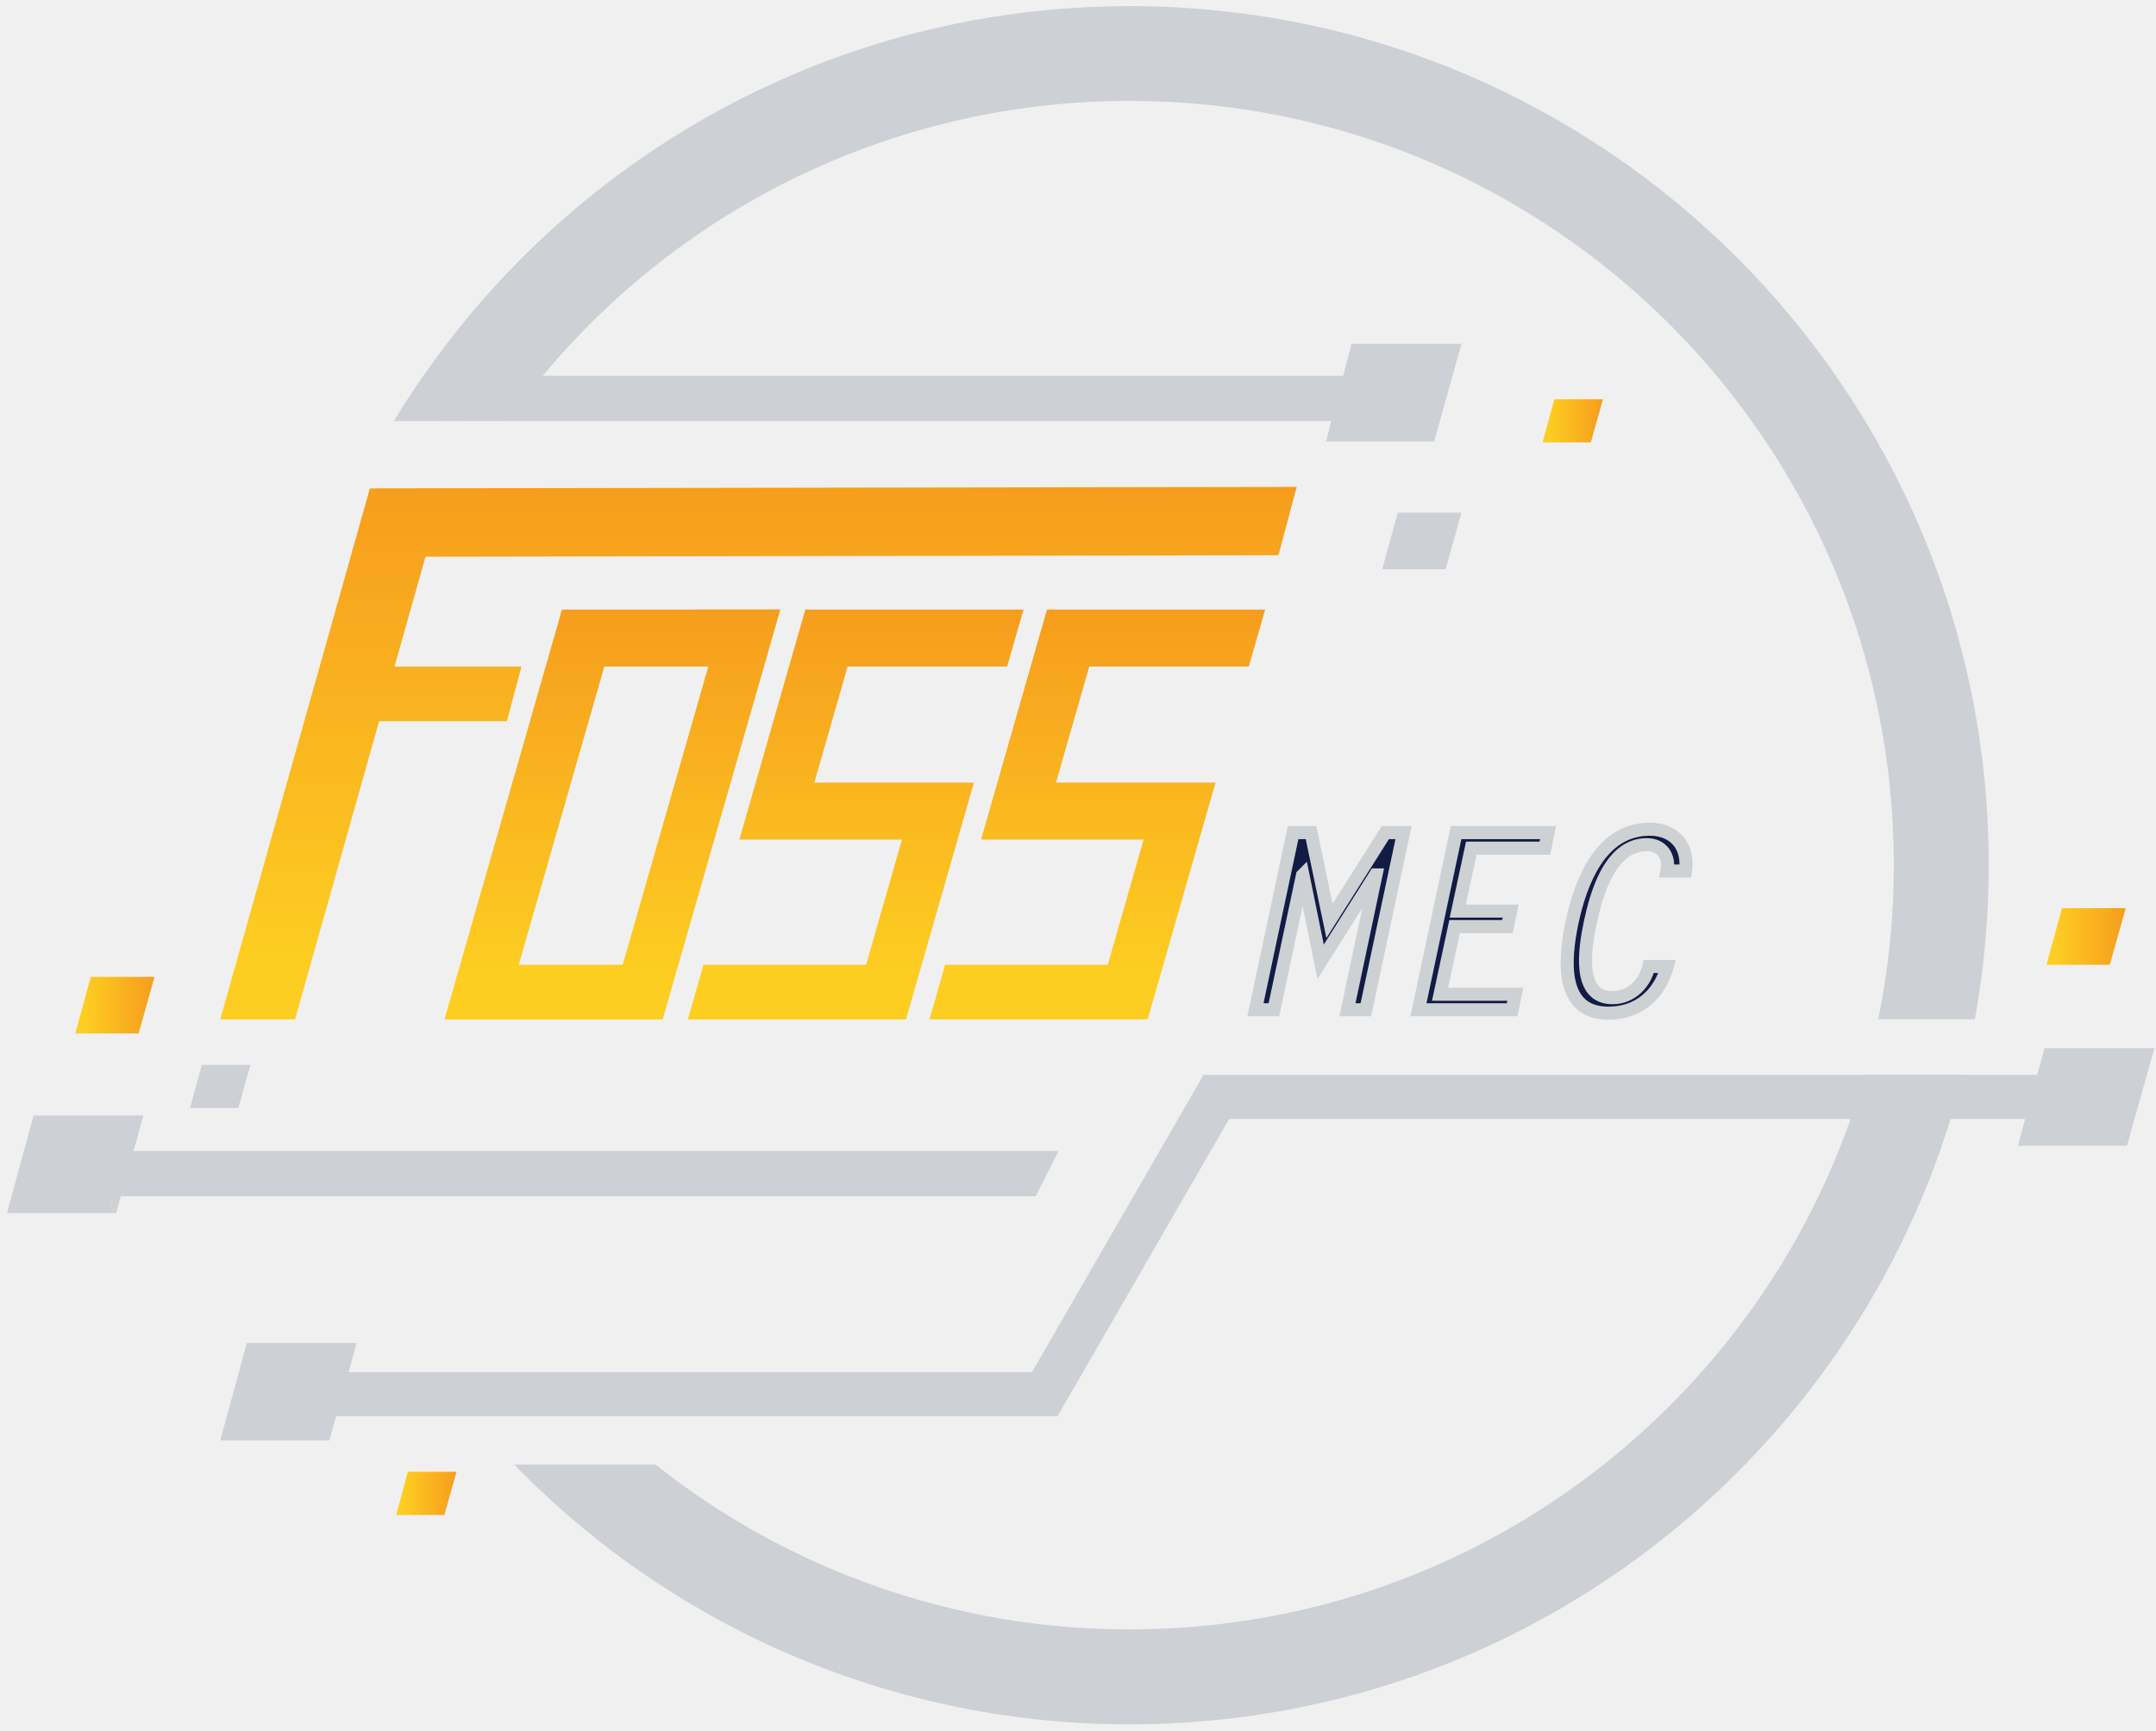
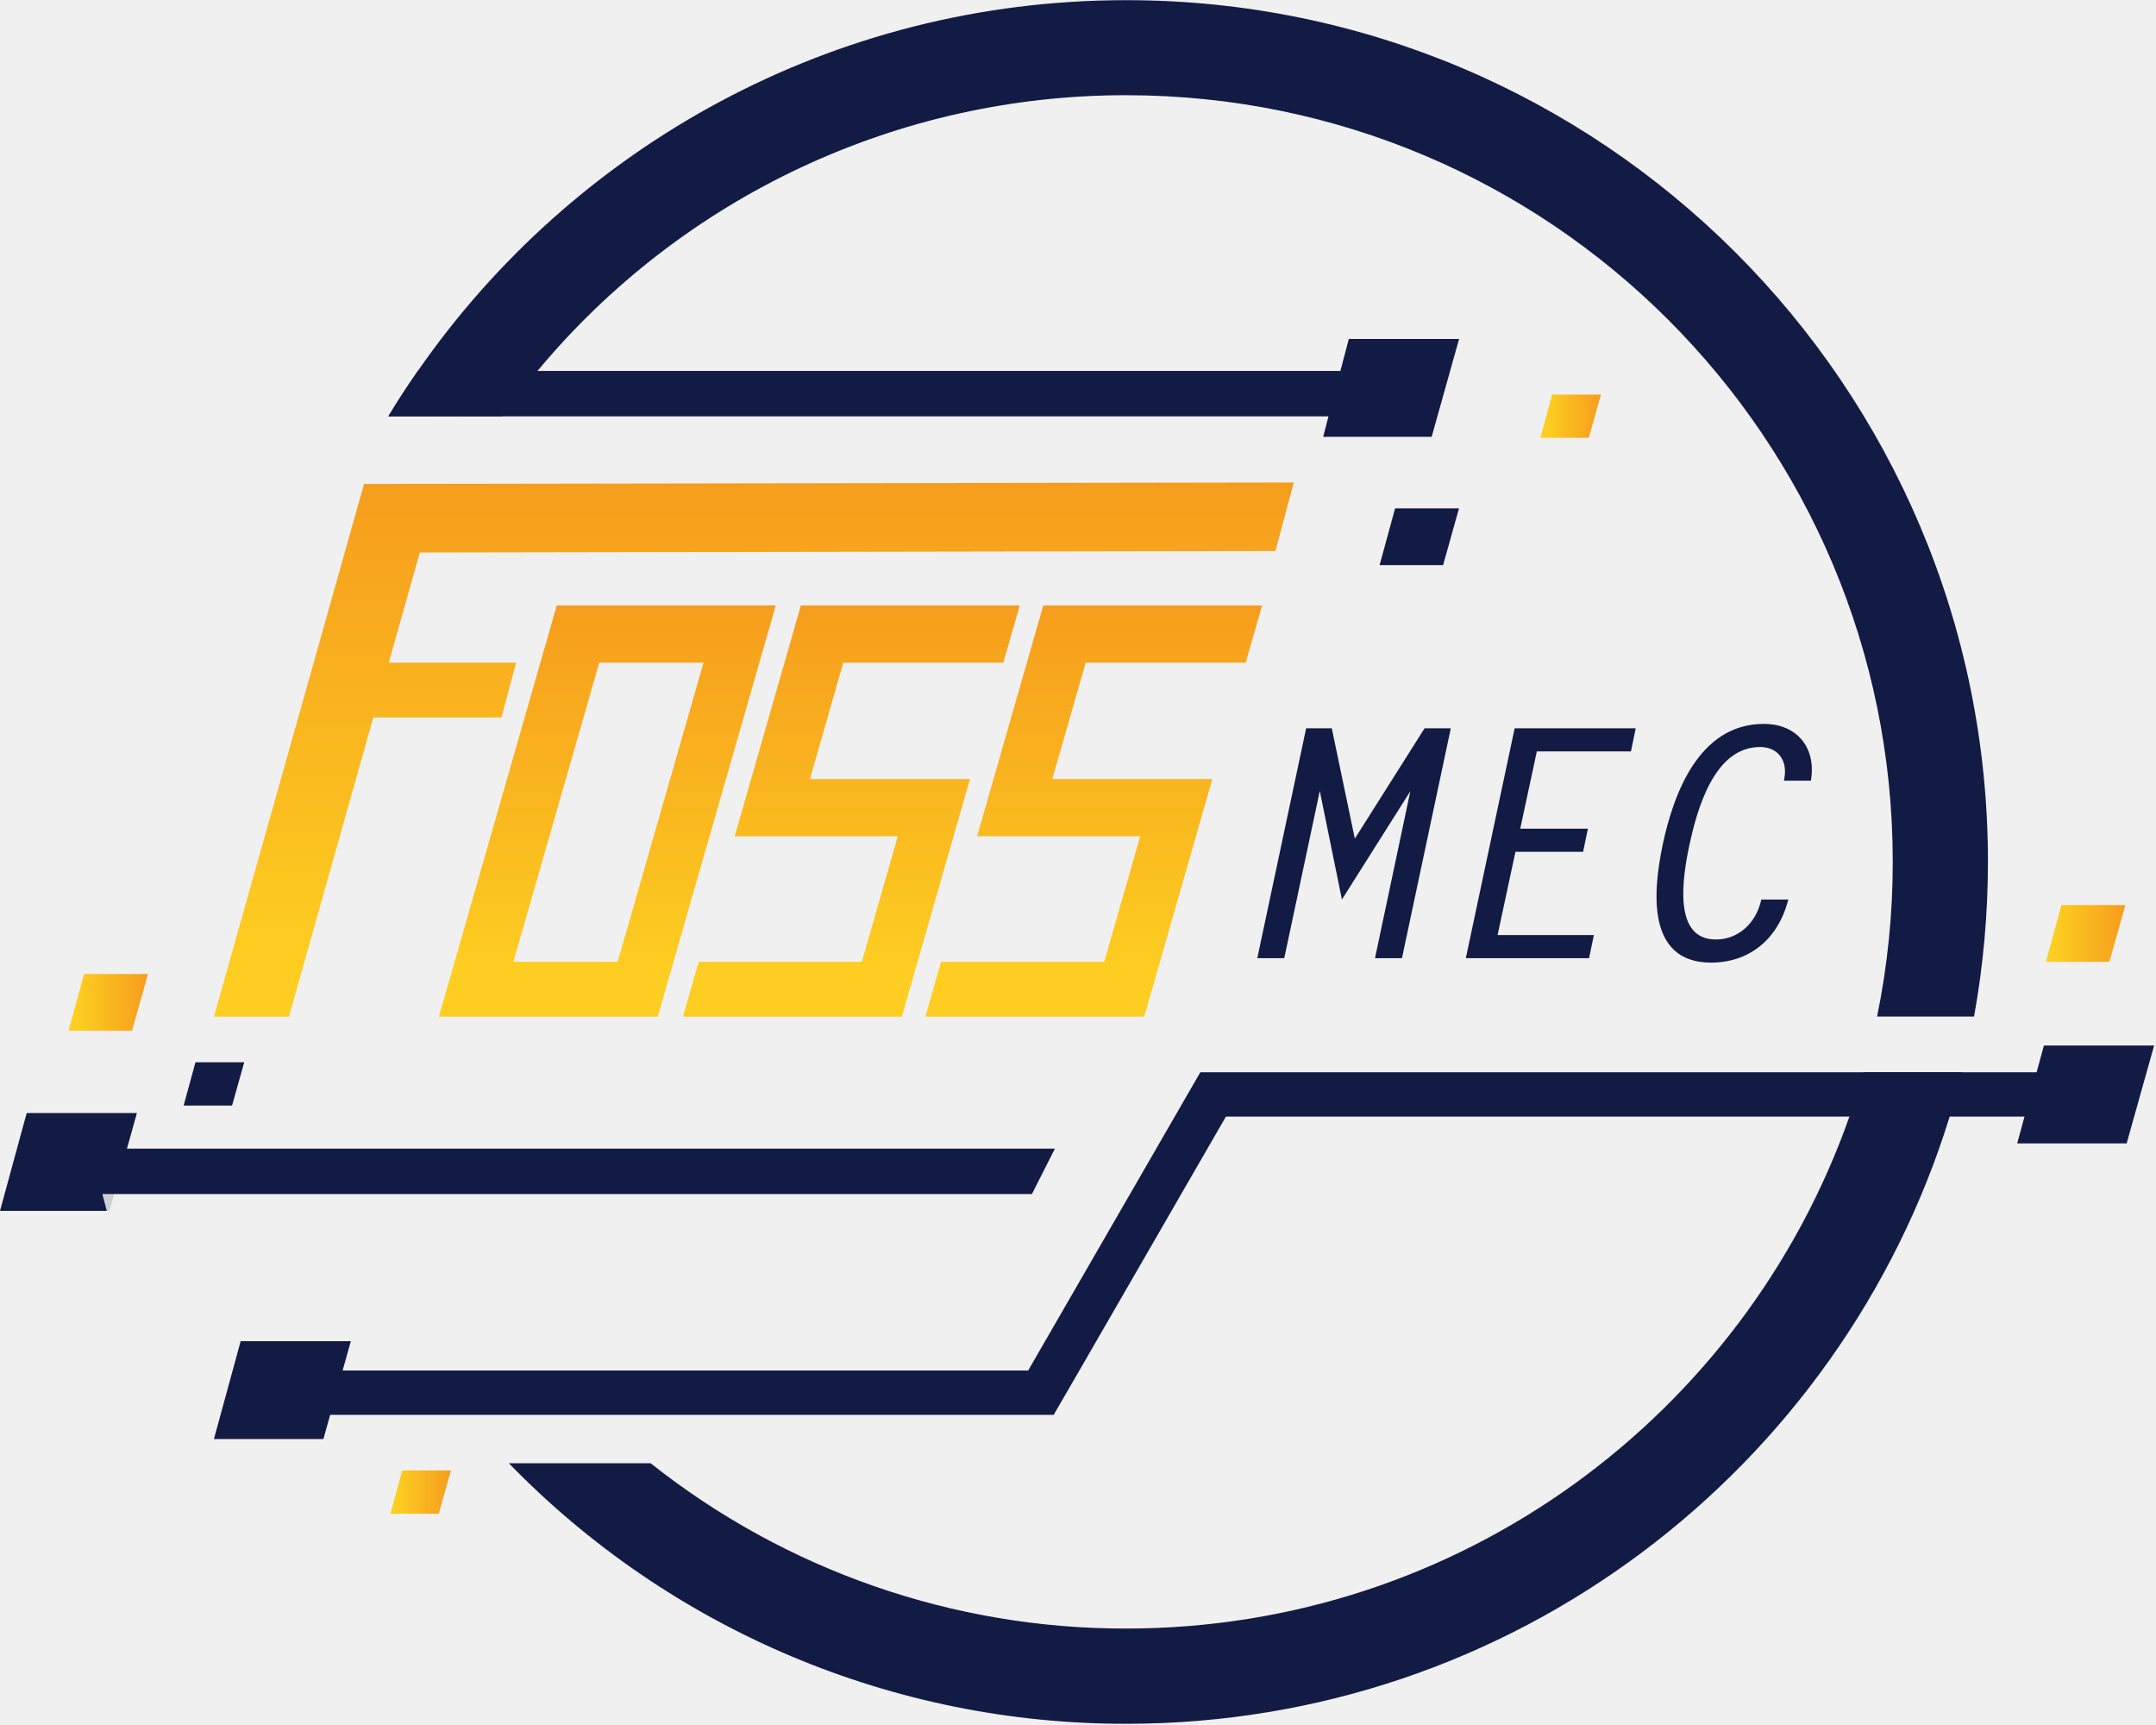
- <svg xmlns="http://www.w3.org/2000/svg" width="289" height="232" viewBox="0 0 289 232" fill="none">
-   <g clip-path="url(#clip0_310_229)">
-     <path d="M249.952 144.067H263.12C262.623 146.065 262.065 148.035 261.463 149.988C246.953 196.976 203.174 231.115 151.422 231.115C136.041 231.134 120.813 228.063 106.643 222.083C92.472 216.103 79.648 207.336 68.931 196.304H87.877C105.95 210.64 128.35 218.426 151.418 218.389C196.061 218.389 234.036 189.834 248.065 149.988C248.749 148.042 249.378 146.068 249.952 144.067Z" fill="#CDD0D5" />
-     <path d="M52.822 56.429C54.075 54.36 55.388 52.342 56.761 50.374C77.552 20.417 112.191 0.821 151.412 0.821C215.036 0.808 266.575 52.363 266.575 115.952C266.578 122.883 265.957 129.8 264.721 136.619H251.766C253.16 129.818 253.86 122.894 253.856 115.952C253.856 59.381 207.996 13.521 151.422 13.521C136.408 13.506 121.575 16.799 107.978 23.167C94.382 29.534 82.355 38.819 72.753 50.362C71.115 52.325 69.551 54.343 68.061 56.417L52.822 56.429Z" fill="#CDD0D5" />
-     <path d="M57.034 74.617L52.882 89.341H69.903L67.943 96.664H50.82L39.551 136.632H29.521L47.002 74.617L49.583 65.458L173.822 65.26L171.368 74.419L57.034 74.617Z" fill="url(#paint0_linear_310_229)" />
-     <path d="M75.327 81.698L73.138 89.347L61.681 129.308L59.578 136.638H88.834L90.934 129.308L102.407 89.341L104.596 81.692L75.327 81.698ZM83.473 129.308H69.537L81.01 89.341H94.943L83.473 129.308Z" fill="url(#paint1_linear_310_229)" />
-     <path d="M113.619 89.341L109.163 104.893H130.548L128.358 112.532L123.549 129.308L121.449 136.632H92.203L94.299 129.308H116.098L120.904 112.532H99.109L101.301 104.893L105.76 89.341L107.949 81.699H137.199L135.006 89.341H113.619Z" fill="url(#paint2_linear_310_229)" />
-     <path d="M146.01 89.341L141.552 104.893H162.936L160.747 112.532L155.941 129.308L153.837 136.632H124.591L126.691 129.308H148.486L153.296 112.532H131.5L133.693 104.893L138.151 89.341L140.341 81.699H169.587L167.395 89.341H146.01Z" fill="url(#paint3_linear_310_229)" />
-     <path d="M68.061 56.429H178.453L177.749 59.164H192.24L192.482 58.307L195.054 49.131L195.911 46.088H181.172L180.047 50.362H56.77C55.393 52.344 54.08 54.362 52.831 56.417L68.061 56.429Z" fill="#CDD0D5" />
-     <path d="M178.211 123.435L185.695 111.599H188.134L183.09 135.337H180.617L184.442 117.27H184.376L177.024 128.908L174.65 117.27L174.584 117.336L170.76 135.337H168.287L173.331 111.599H175.738L178.211 123.435ZM207.507 111.599L207.079 113.676H197.221L195.408 122.116H202.496L202.067 124.193H194.979L193.034 133.26H203.122L202.694 135.337H190.133L195.177 111.599H207.507ZM225.924 116.742H223.452C223.847 114.764 222.759 113.215 220.748 113.215C215.737 113.215 213.956 120.006 213.165 123.666C212.44 127.128 211.385 133.721 216.132 133.721C218.605 133.721 220.484 131.875 221.012 129.534H223.485C222.43 133.392 219.561 135.798 215.605 135.798C209.077 135.798 209.67 128.644 210.725 123.6C211.846 118.391 214.451 111.137 221.144 111.137C224.441 111.137 226.419 113.445 225.924 116.742Z" fill="#121B44" />
-     <path d="M178.211 123.435L177.354 123.614L177.796 125.728L178.95 123.903L178.211 123.435ZM185.695 111.599V110.724H185.213L184.955 111.131L185.695 111.599ZM188.134 111.599L188.99 111.781L189.215 110.724H188.134V111.599ZM183.09 135.337V136.212H183.799L183.946 135.519L183.09 135.337ZM180.617 135.337L179.761 135.156L179.538 136.212H180.617V135.337ZM184.442 117.27L185.298 117.451L185.521 116.395H184.442V117.27ZM184.376 117.27V116.395H183.894L183.636 116.802L184.376 117.27ZM177.024 128.908L176.166 129.083L176.601 131.215L177.763 129.375L177.024 128.908ZM174.65 117.27L175.507 117.095L175.182 115.5L174.031 116.651L174.65 117.27ZM174.584 117.336L173.965 116.717L173.782 116.9L173.728 117.154L174.584 117.336ZM170.76 135.337V136.212H171.468L171.615 135.519L170.76 135.337ZM168.287 135.337L167.431 135.155L167.206 136.212H168.287V135.337ZM173.331 111.599V110.724H172.623L172.475 111.417L173.331 111.599ZM175.738 111.599L176.594 111.42L176.449 110.724H175.738V111.599ZM178.95 123.903L186.434 112.067L184.955 111.131L177.471 122.967L178.95 123.903ZM185.695 112.474H188.134V110.724H185.695V112.474ZM187.278 111.417L182.234 135.155L183.946 135.519L188.99 111.781L187.278 111.417ZM183.09 134.462H180.617V136.212H183.09V134.462ZM181.473 135.518L185.298 117.451L183.586 117.089L179.761 135.156L181.473 135.518ZM184.442 116.395H184.376V118.145H184.442V116.395ZM183.636 116.802L176.284 128.441L177.763 129.375L185.116 117.737L183.636 116.802ZM177.881 128.733L175.507 117.095L173.793 117.445L176.166 129.083L177.881 128.733ZM174.031 116.651L173.965 116.717L175.203 117.954L175.269 117.888L174.031 116.651ZM173.728 117.154L169.904 135.155L171.615 135.519L175.44 117.518L173.728 117.154ZM170.76 134.462H168.287V136.212H170.76V134.462ZM169.143 135.519L174.187 111.781L172.475 111.417L167.431 135.155L169.143 135.519ZM173.331 112.474H175.738V110.724H173.331V112.474ZM174.881 111.778L177.354 123.614L179.067 123.256L176.594 111.42L174.881 111.778ZM207.507 111.599L208.364 111.776L208.581 110.724H207.507V111.599ZM207.079 113.676V114.551H207.792L207.936 113.853L207.079 113.676ZM197.221 113.676V112.801H196.514L196.366 113.492L197.221 113.676ZM195.408 122.116L194.552 121.932L194.325 122.991H195.408V122.116ZM202.496 122.116L203.353 122.293L203.57 121.241H202.496V122.116ZM202.067 124.193V125.068H202.78L202.924 124.37L202.067 124.193ZM194.979 124.193V123.318H194.272L194.124 124.01L194.979 124.193ZM193.034 133.26L192.178 133.076L191.951 134.135H193.034V133.26ZM203.122 133.26L203.979 133.437L204.196 132.385H203.122V133.26ZM202.694 135.337V136.212H203.407L203.551 135.514L202.694 135.337ZM190.133 135.337L189.277 135.155L189.052 136.212H190.133V135.337ZM195.177 111.599V110.724H194.468L194.321 111.417L195.177 111.599ZM206.65 111.422L206.222 113.499L207.936 113.853L208.364 111.776L206.65 111.422ZM207.079 112.801H197.221V114.551H207.079V112.801ZM196.366 113.492L194.552 121.932L196.263 122.3L198.076 113.86L196.366 113.492ZM195.408 122.991H202.496V121.241H195.408V122.991ZM201.639 121.939L201.211 124.016L202.924 124.37L203.353 122.293L201.639 121.939ZM202.067 123.318H194.979V125.068H202.067V123.318ZM194.124 124.01L192.178 133.076L193.889 133.443L195.835 124.377L194.124 124.01ZM193.034 134.135H203.122V132.385H193.034V134.135ZM202.266 133.083L201.837 135.16L203.551 135.514L203.979 133.437L202.266 133.083ZM202.694 134.462H190.133V136.212H202.694V134.462ZM190.988 135.519L196.033 111.781L194.321 111.417L189.277 135.155L190.988 135.519ZM195.177 112.474H207.507V110.724H195.177V112.474ZM225.924 116.742V117.617H226.678L226.79 116.872L225.924 116.742ZM223.452 116.742L222.594 116.571L222.384 117.617H223.452V116.742ZM213.165 123.666L212.31 123.481L212.309 123.486L213.165 123.666ZM221.012 129.534V128.659H220.312L220.158 129.342L221.012 129.534ZM223.485 129.534L224.329 129.765L224.631 128.659H223.485V129.534ZM210.725 123.6L209.87 123.416L209.869 123.421L210.725 123.6ZM225.924 115.867H223.452V117.617H225.924V115.867ZM224.31 116.914C224.546 115.734 224.355 114.586 223.703 113.713C223.042 112.828 221.991 112.34 220.748 112.34V114.09C221.517 114.09 222.015 114.376 222.301 114.76C222.597 115.156 222.753 115.772 222.594 116.571L224.31 116.914ZM220.748 112.34C217.766 112.34 215.836 114.383 214.605 116.65C213.37 118.925 212.707 121.645 212.31 123.481L214.02 123.851C214.415 122.027 215.037 119.522 216.143 117.485C217.253 115.442 218.719 114.09 220.748 114.09V112.34ZM212.309 123.486C211.947 125.214 211.47 127.854 211.727 130.092C211.856 131.213 212.18 132.338 212.89 133.195C213.633 134.091 214.717 134.596 216.132 134.596V132.846C215.174 132.846 214.61 132.527 214.237 132.079C213.833 131.591 213.576 130.851 213.466 129.892C213.245 127.967 213.658 125.58 214.022 123.845L212.309 123.486ZM216.132 134.596C219.092 134.596 221.266 132.385 221.865 129.727L220.158 129.342C219.702 131.365 218.118 132.846 216.132 132.846V134.596ZM221.012 130.409H223.485V128.659H221.012V130.409ZM222.641 129.304C221.679 132.819 219.128 134.924 215.605 134.924V136.673C219.994 136.673 223.18 133.964 224.329 129.765L222.641 129.304ZM215.605 134.924C214.14 134.924 213.174 134.526 212.52 133.947C211.855 133.358 211.418 132.496 211.176 131.402C210.684 129.179 211.057 126.29 211.582 123.779L209.869 123.421C209.339 125.954 208.888 129.164 209.467 131.78C209.761 133.105 210.333 134.347 211.36 135.257C212.398 136.176 213.806 136.673 215.605 136.673V134.924ZM211.581 123.784C212.134 121.215 213.037 118.226 214.575 115.897C216.096 113.595 218.179 112.012 221.144 112.012V110.263C217.416 110.263 214.85 112.307 213.115 114.933C211.397 117.534 210.438 120.776 209.87 123.416L211.581 123.784ZM221.144 112.012C222.585 112.012 223.641 112.511 224.291 113.272C224.941 114.033 225.276 115.165 225.059 116.612L226.79 116.872C227.067 115.023 226.661 113.352 225.621 112.135C224.581 110.918 223 110.263 221.144 110.263V112.012Z" fill="#CDD1D4" />
-     <path d="M276.162 144.067C275.594 146.064 274.967 148.038 274.278 149.988H164.75L145.169 183.91L141.737 189.834H42.7V183.91H138.327L157.911 149.988L161.327 144.067H276.162Z" fill="#CDD0D4" />
-     <path d="M44.15 193.07H29.521L33.094 179.994H47.818L44.15 193.07Z" fill="#CDD0D5" />
-     <path d="M16.191 160.332L15.56 162.585H15.206L14.616 160.332H16.191Z" fill="#CED1D3" />
-     <path d="M138.827 160.334H14.616L15.206 162.587H0.935L4.37 149.989L4.504 149.511H19.231L17.899 154.266H141.899L138.827 160.334Z" fill="#CDD0D5" />
-     <path d="M285.11 153.568H270.486L274.055 140.492H288.782L285.11 153.568Z" fill="#CDD0D5" />
-     <path d="M282.809 129.308H274.326L276.397 121.723H284.938L282.809 129.308Z" fill="url(#paint4_linear_310_229)" />
-     <path d="M193.77 76.304H185.286L187.358 68.719H195.899L193.77 76.304Z" fill="#CDD0D5" />
-     <path d="M213.242 59.297H206.772L208.35 53.513H214.864L213.242 59.297Z" fill="url(#paint5_linear_310_229)" />
-     <path d="M18.581 138.518H10.097L12.169 130.933H20.71L18.581 138.518Z" fill="url(#paint6_linear_310_229)" />
-     <path d="M31.947 148.51H25.474L27.055 142.726H33.569L31.947 148.51Z" fill="#CDD0D5" />
-     <path d="M59.568 203.054H53.099L54.679 197.27H61.193L59.568 203.054Z" fill="url(#paint7_linear_310_229)" />
-   </g>
+ <svg xmlns="http://www.w3.org/2000/svg" width="904" height="723" viewBox="0 0 904 723" fill="none">
+   <path d="M781.369 449.551H822.689C821.129 455.821 819.379 462.001 817.489 468.131C771.959 615.571 634.589 722.691 472.199 722.691C423.938 722.752 376.156 713.114 331.692 694.35C287.227 675.586 246.986 648.079 213.359 613.461H272.809C329.519 658.446 399.804 682.876 472.189 682.761C612.269 682.761 731.429 593.161 775.449 468.131C777.596 462.024 779.569 455.831 781.369 449.551Z" fill="#121B44" />
+   <path d="M162.811 174.56C166.744 168.067 170.864 161.734 175.171 155.56C240.411 61.56 349.101 0.07 472.171 0.07C671.811 0.03 833.531 161.8 833.531 361.33C833.539 383.078 831.591 404.782 827.711 426.18H787.061C791.435 404.841 793.633 383.113 793.621 361.33C793.621 183.82 649.721 39.92 472.201 39.92C425.089 39.874 378.547 50.209 335.882 70.188C293.218 90.168 255.479 119.303 225.351 155.52C220.211 161.68 215.304 168.014 210.631 174.52L162.811 174.56Z" fill="#121B44" />
+   <path d="M176.029 231.631L162.999 277.83H216.409L210.259 300.811H156.529L121.169 426.221H89.699L144.549 231.631L152.649 202.891L542.489 202.271L534.789 231.01L176.029 231.631Z" fill="url(#paint0_linear_480_3)" />
+   <path d="M233.43 253.85L226.56 277.85L190.61 403.24L184.01 426.24H275.81L282.4 403.24L318.4 277.83L325.27 253.83L233.43 253.85ZM258.99 403.24H215.26L251.26 277.83H294.98L258.99 403.24Z" fill="url(#paint1_linear_480_3)" />
+   <path d="M353.581 277.831L339.601 326.631H406.701L399.831 350.601L384.741 403.241L378.151 426.221H286.381L292.961 403.241H361.361L376.441 350.601H308.051L314.931 326.631L328.921 277.831L335.791 253.851H427.571L420.691 277.831H353.581Z" fill="url(#paint2_linear_480_3)" />
+   <path d="M455.22 277.831L441.23 326.631H508.33L501.46 350.601L486.38 403.241L479.78 426.221H388.01L394.6 403.241H462.99L478.08 350.601H409.69L416.57 326.631L430.56 277.831L437.43 253.851H529.2L522.32 277.831H455.22Z" fill="url(#paint3_linear_480_3)" />
+   <path d="M210.63 174.56H557.02L554.81 183.14H600.28L601.04 180.45L609.11 151.66L611.8 142.11H565.55L562.02 155.52H175.2C170.88 161.74 166.76 168.074 162.84 174.52L210.63 174.56Z" fill="#121B44" />
+   <path d="M567.745 353.397L597.698 306.027H607.462L587.274 401.031H577.378L592.684 328.723H592.42L562.995 375.301L553.495 328.723L553.231 328.987L537.924 401.031H528.028L548.217 306.027H557.849L567.745 353.397ZM684.997 306.027L683.282 314.34H643.829L636.572 348.119H664.941L663.225 356.432H634.856L627.071 392.718H667.448L665.732 401.031H615.46L635.648 306.027H684.997ZM758.706 326.611H748.809C750.393 318.694 746.038 312.493 737.99 312.493C717.933 312.493 710.808 339.674 707.641 354.321C704.738 368.176 700.516 394.566 719.517 394.566C729.413 394.566 736.934 387.176 739.045 377.808H748.941C744.719 393.246 733.239 402.879 717.405 402.879C691.279 402.879 693.654 374.245 697.877 354.057C702.363 333.209 712.787 304.18 739.573 304.18C752.768 304.18 760.685 313.416 758.706 326.611Z" fill="#121B44" />
+   <path d="M567.745 353.397L567.07 353.538L567.418 355.206L568.328 353.766L567.745 353.397ZM597.698 306.027V305.337H597.318L597.115 305.658L597.698 306.027ZM607.462 306.027L608.137 306.171L608.314 305.337H607.462V306.027ZM587.274 401.031V401.721H587.833L587.949 401.175L587.274 401.031ZM577.378 401.031L576.702 400.888L576.526 401.721H577.378V401.031ZM592.684 328.723L593.359 328.866L593.535 328.033H592.684V328.723ZM592.42 328.723V328.033H592.04L591.836 328.354L592.42 328.723ZM562.995 375.301L562.319 375.439L562.662 377.12L563.578 375.67L562.995 375.301ZM553.495 328.723L554.171 328.585L553.914 327.327L553.007 328.235L553.495 328.723ZM553.231 328.987L552.743 328.499L552.598 328.643L552.556 328.843L553.231 328.987ZM537.924 401.031V401.721H538.483L538.599 401.175L537.924 401.031ZM528.028 401.031L527.353 400.888L527.176 401.721H528.028V401.031ZM548.217 306.027V305.337H547.658L547.542 305.884L548.217 306.027ZM557.849 306.027L558.524 305.886L558.41 305.337H557.849V306.027ZM568.328 353.766L598.281 306.396L597.115 305.658L567.162 353.029L568.328 353.766ZM597.698 306.717H607.462V305.337H597.698V306.717ZM606.787 305.884L586.599 400.888L587.949 401.175L608.137 306.171L606.787 305.884ZM587.274 400.341H577.378V401.721H587.274V400.341ZM578.053 401.174L593.359 328.866L592.009 328.58L576.702 400.888L578.053 401.174ZM592.684 328.033H592.42V329.413H592.684V328.033ZM591.836 328.354L562.412 374.932L563.578 375.67L593.003 329.091L591.836 328.354ZM563.671 375.163L554.171 328.585L552.818 328.861L562.319 375.439L563.671 375.163ZM553.007 328.235L552.743 328.499L553.719 329.474L553.982 329.211L553.007 328.235ZM552.556 328.843L537.25 400.888L538.599 401.175L553.906 329.13L552.556 328.843ZM537.924 400.341H528.028V401.721H537.924V400.341ZM528.703 401.175L548.891 306.171L547.542 305.884L527.353 400.888L528.703 401.175ZM548.217 306.717H557.849V305.337H548.217V306.717ZM557.173 306.168L567.07 353.538L568.421 353.256L558.524 305.886L557.173 306.168ZM684.997 306.027L685.673 306.167L685.844 305.337H684.997V306.027ZM683.282 314.34V315.03H683.844L683.958 314.48L683.282 314.34ZM643.829 314.34V313.65H643.271L643.154 314.195L643.829 314.34ZM636.572 348.119L635.897 347.974L635.718 348.809H636.572V348.119ZM664.941 348.119L665.617 348.259L665.788 347.429H664.941V348.119ZM663.225 356.432V357.122H663.788L663.901 356.572L663.225 356.432ZM634.856 356.432V355.742H634.298L634.182 356.287L634.856 356.432ZM627.071 392.718L626.396 392.574L626.217 393.408H627.071V392.718ZM667.448 392.718L668.124 392.858L668.295 392.028H667.448V392.718ZM665.732 401.031V401.721H666.295L666.408 401.171L665.732 401.031ZM615.46 401.031L614.785 400.888L614.607 401.721H615.46V401.031ZM635.648 306.027V305.337H635.089L634.973 305.884L635.648 306.027ZM684.321 305.888L682.606 314.201L683.958 314.48L685.673 306.167L684.321 305.888ZM683.282 313.65H643.829V315.03H683.282V313.65ZM643.154 314.195L635.897 347.974L637.246 348.264L644.503 314.485L643.154 314.195ZM636.572 348.809H664.941V347.429H636.572V348.809ZM664.265 347.98L662.55 356.293L663.901 356.572L665.617 348.259L664.265 347.98ZM663.225 355.742H634.856V357.122H663.225V355.742ZM634.182 356.287L626.396 392.574L627.746 392.863L635.531 356.577L634.182 356.287ZM627.071 393.408H667.448V392.028H627.071V393.408ZM666.772 392.579L665.057 400.892L666.408 401.171L668.124 392.858L666.772 392.579ZM665.732 400.341H615.46V401.721H665.732V400.341ZM616.134 401.175L636.323 306.171L634.973 305.884L614.785 400.888L616.134 401.175ZM635.648 306.717H684.997V305.337H635.648V306.717ZM758.706 326.611V327.301H759.3L759.388 326.714L758.706 326.611ZM748.809 326.611L748.133 326.476L747.968 327.301H748.809V326.611ZM707.641 354.321L706.967 354.175L706.966 354.179L707.641 354.321ZM739.045 377.808V377.118H738.493L738.372 377.656L739.045 377.808ZM748.941 377.808L749.607 377.99L749.845 377.118H748.941V377.808ZM697.877 354.057L697.202 353.912L697.201 353.916L697.877 354.057ZM758.706 325.921H748.809V327.301H758.706V325.921ZM749.486 326.747C750.308 322.638 749.602 318.898 747.564 316.17C745.52 313.433 742.201 311.803 737.99 311.803V313.183C741.827 313.183 744.71 314.654 746.459 316.996C748.215 319.348 748.894 322.668 748.133 326.476L749.486 326.747ZM737.99 311.803C727.586 311.803 720.607 318.871 715.875 327.585C711.14 336.305 708.551 346.847 706.967 354.175L708.315 354.467C709.898 347.148 712.455 336.776 717.088 328.244C721.724 319.706 728.337 313.183 737.99 313.183V311.803ZM706.966 354.179C705.515 361.104 703.709 371.265 704.679 379.718C705.165 383.946 706.354 387.83 708.706 390.666C711.083 393.533 714.586 395.256 719.517 395.256V393.876C714.947 393.876 711.853 392.3 709.768 389.785C707.658 387.241 706.521 383.661 706.05 379.56C705.108 371.354 706.864 361.393 708.316 354.462L706.966 354.179ZM719.517 395.256C729.797 395.256 737.551 387.579 739.718 377.96L738.372 377.656C736.317 386.774 729.028 393.876 719.517 393.876V395.256ZM739.045 378.498H748.941V377.118H739.045V378.498ZM748.276 377.626C744.127 392.795 732.898 402.189 717.405 402.189V403.569C733.581 403.569 745.311 393.698 749.607 377.99L748.276 377.626ZM717.405 402.189C711.005 402.189 706.43 400.438 703.196 397.573C699.953 394.699 697.986 390.639 696.934 385.889C694.824 376.363 696.443 364.284 698.552 354.198L697.201 353.916C695.088 364.019 693.408 376.351 695.587 386.188C696.679 391.12 698.753 395.48 702.281 398.606C705.817 401.74 710.742 403.569 717.405 403.569V402.189ZM698.551 354.202C700.788 343.806 704.494 331.437 710.938 321.681C717.369 311.945 726.481 304.87 739.573 304.87V303.49C725.879 303.49 716.386 310.929 709.787 320.92C703.201 330.891 699.451 343.46 697.202 353.912L698.551 354.202ZM739.573 304.87C746.007 304.87 751.078 307.118 754.305 310.896C757.533 314.675 758.989 320.07 758.023 326.509L759.388 326.714C760.401 319.958 758.889 314.138 755.354 309.999C751.819 305.861 746.334 303.49 739.573 303.49V304.87Z" fill="#121B44" />
+   <path d="M863.611 449.551C861.831 455.817 859.861 462.011 857.701 468.131H514.021L452.581 574.571L441.811 593.161H131.051V574.571H431.111L492.561 468.131L503.281 449.551H863.611Z" fill="#121B44" />
+   <path d="M135.599 603.311H89.699L100.909 562.281H147.109L135.599 603.311Z" fill="#121B44" />
+   <path d="M47.87 500.59L45.89 507.66H44.78L42.93 500.59H47.87Z" fill="#CED1D3" />
+   <path d="M432.68 500.591H42.93L44.78 507.661H0L10.78 468.131L11.2 466.631H57.41L53.23 481.551H442.32L432.68 500.591Z" fill="#121B44" />
+   <path d="M891.691 479.36H845.801L857.001 438.33H903.211L891.691 479.36Z" fill="#121B44" />
+   <path d="M884.47 403.24H857.85L864.35 379.44H891.15L884.47 403.24Z" fill="url(#paint4_linear_480_3)" />
+   <path d="M605.081 236.921H578.461L584.961 213.121H611.761L605.081 236.921Z" fill="#121B44" />
+   <path d="M666.181 183.56H645.881L650.831 165.41H671.271L666.181 183.56Z" fill="url(#paint5_linear_480_3)" />
+   <path d="M55.37 432.14H28.75L35.25 408.34H62.05L55.37 432.14Z" fill="url(#paint6_linear_480_3)" />
+   <path d="M97.31 463.49H77L81.96 445.34H102.4L97.31 463.49Z" fill="#121B44" />
+   <path d="M183.98 634.64H163.68L168.64 616.49H189.08L183.98 634.64Z" fill="url(#paint7_linear_480_3)" />
  <defs>
-     <linearGradient id="paint0_linear_310_229" x1="101.67" y1="136.632" x2="101.67" y2="65.26" gradientUnits="userSpaceOnUse">
+     <linearGradient id="paint0_linear_480_3" x1="316.089" y1="426.221" x2="316.089" y2="202.271" gradientUnits="userSpaceOnUse">
      <stop offset="0.1" stop-color="#FDCE21" />
      <stop offset="1" stop-color="#F69D1D" />
    </linearGradient>
-     <linearGradient id="paint1_linear_310_229" x1="82.077" y1="136.631" x2="82.077" y2="81.698" gradientUnits="userSpaceOnUse">
+     <linearGradient id="paint1_linear_480_3" x1="254.61" y1="426.22" x2="254.61" y2="253.85" gradientUnits="userSpaceOnUse">
      <stop offset="0.1" stop-color="#FDCE21" />
      <stop offset="1" stop-color="#F69D1D" />
    </linearGradient>
-     <linearGradient id="paint2_linear_310_229" x1="114.699" y1="136.632" x2="114.699" y2="81.699" gradientUnits="userSpaceOnUse">
+     <linearGradient id="paint2_linear_480_3" x1="356.971" y1="426.221" x2="356.971" y2="253.851" gradientUnits="userSpaceOnUse">
      <stop offset="0.1" stop-color="#FDCE21" />
      <stop offset="1" stop-color="#F69D1D" />
    </linearGradient>
-     <linearGradient id="paint3_linear_310_229" x1="147.091" y1="136.632" x2="147.091" y2="81.699" gradientUnits="userSpaceOnUse">
+     <linearGradient id="paint3_linear_480_3" x1="458.61" y1="426.221" x2="458.61" y2="253.851" gradientUnits="userSpaceOnUse">
      <stop offset="0.1" stop-color="#FDCE21" />
      <stop offset="1" stop-color="#F69D1D" />
    </linearGradient>
-     <linearGradient id="paint4_linear_310_229" x1="274.326" y1="125.515" x2="284.938" y2="125.515" gradientUnits="userSpaceOnUse">
+     <linearGradient id="paint4_linear_480_3" x1="857.85" y1="391.34" x2="891.15" y2="391.34" gradientUnits="userSpaceOnUse">
      <stop offset="0.1" stop-color="#FDCE21" />
      <stop offset="1" stop-color="#F69D1D" />
    </linearGradient>
-     <linearGradient id="paint5_linear_310_229" x1="206.772" y1="56.407" x2="214.864" y2="56.407" gradientUnits="userSpaceOnUse">
+     <linearGradient id="paint5_linear_480_3" x1="645.881" y1="174.49" x2="671.271" y2="174.49" gradientUnits="userSpaceOnUse">
      <stop offset="0.1" stop-color="#FDCE21" />
      <stop offset="1" stop-color="#F69D1D" />
    </linearGradient>
-     <linearGradient id="paint6_linear_310_229" x1="10.097" y1="134.726" x2="20.71" y2="134.726" gradientUnits="userSpaceOnUse">
+     <linearGradient id="paint6_linear_480_3" x1="28.75" y1="420.24" x2="62.05" y2="420.24" gradientUnits="userSpaceOnUse">
      <stop offset="0.1" stop-color="#FDCE21" />
      <stop offset="1" stop-color="#F69D1D" />
    </linearGradient>
-     <linearGradient id="paint7_linear_310_229" x1="53.099" y1="200.164" x2="61.193" y2="200.164" gradientUnits="userSpaceOnUse">
+     <linearGradient id="paint7_linear_480_3" x1="163.68" y1="625.57" x2="189.08" y2="625.57" gradientUnits="userSpaceOnUse">
      <stop offset="0.1" stop-color="#FDCE21" />
      <stop offset="1" stop-color="#F69D1D" />
    </linearGradient>
-     <clipPath id="clip0_310_229">
-       <rect width="289" height="232" fill="white" />
-     </clipPath>
  </defs>
</svg>
